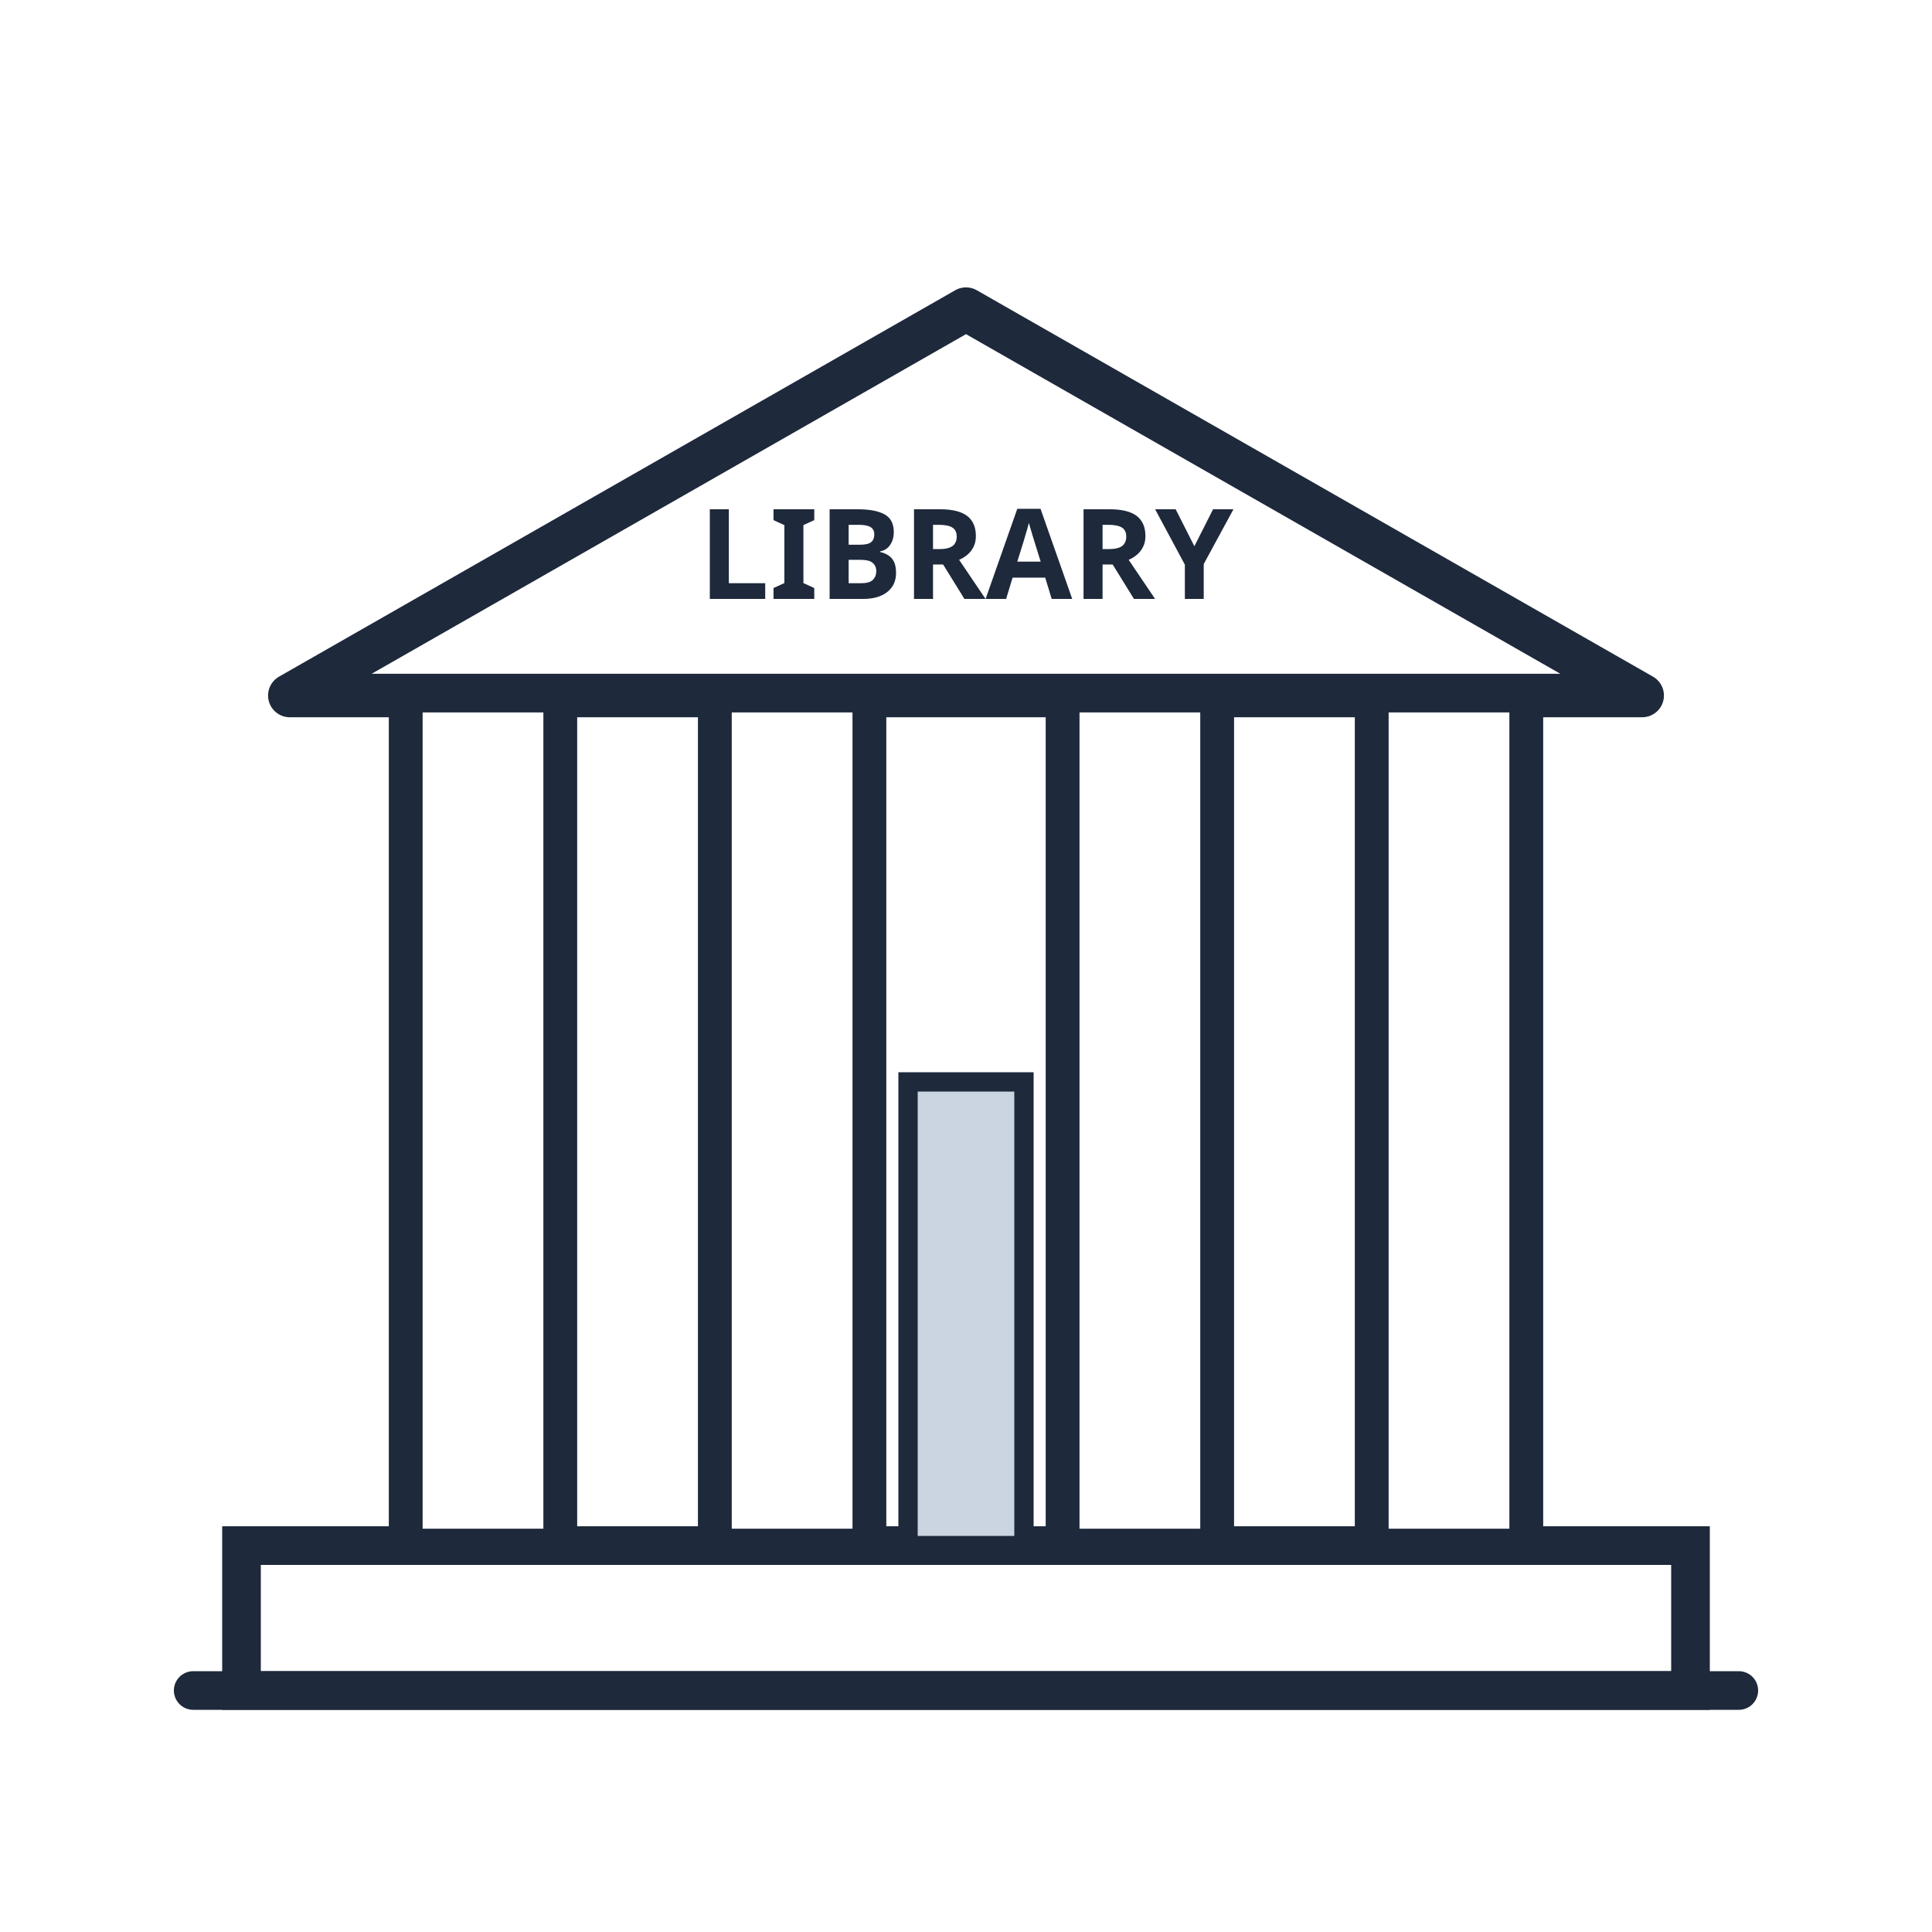
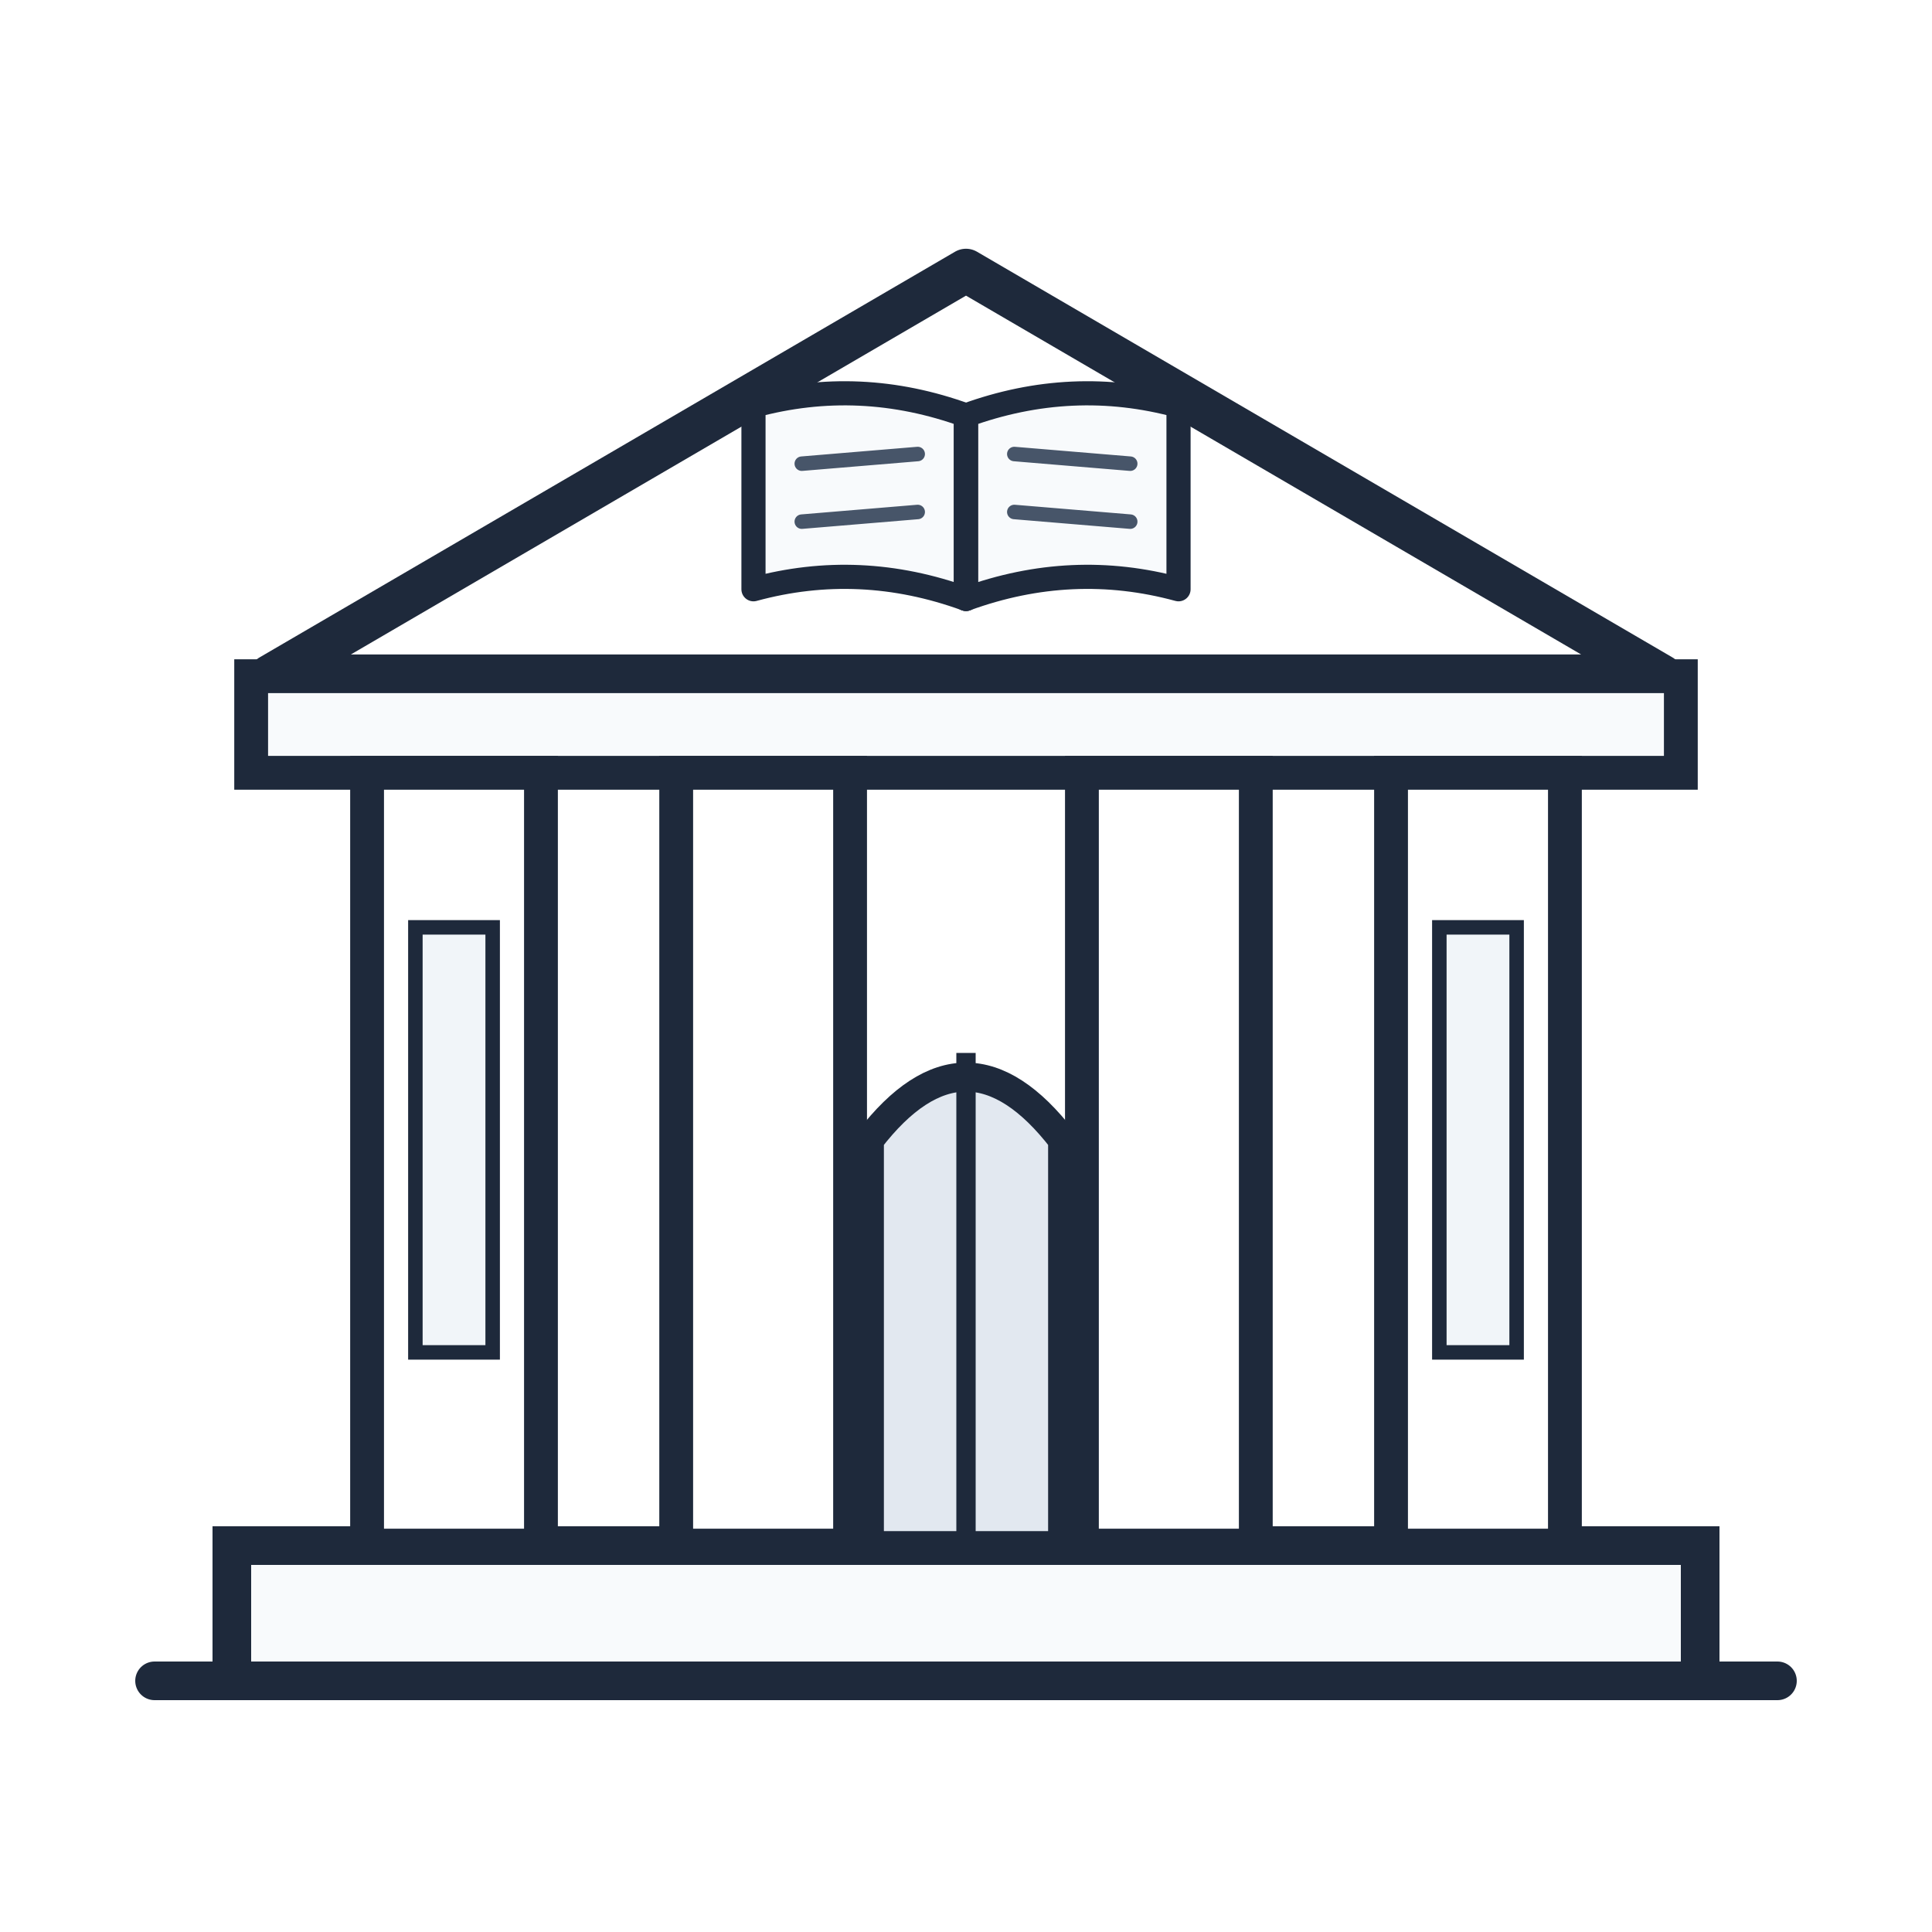
<svg xmlns="http://www.w3.org/2000/svg" viewBox="0 0 200 200" width="100%" height="100%">
  <rect width="200" height="200" fill="#ffffff" />
-   <polygon points="100,32 30,72 170,72" fill="#ffffff" stroke="#1e293b" stroke-width="4.5" stroke-linejoin="round" />
-   <text x="100" y="62" font-family="sans-serif" font-weight="900" font-size="13" text-anchor="middle" fill="#1e293b">LIBRARY</text>
-   <rect x="25" y="160" width="150" height="15" fill="#ffffff" stroke="#1e293b" stroke-width="4" />
-   <line x1="20" y1="175" x2="180" y2="175" stroke="#1e293b" stroke-width="4" stroke-linecap="round" />
-   <rect x="42" y="72" width="16" height="88" fill="#ffffff" stroke="#1e293b" stroke-width="3.5" />
-   <rect x="74" y="72" width="16" height="88" fill="#ffffff" stroke="#1e293b" stroke-width="3.5" />
-   <rect x="110" y="72" width="16" height="88" fill="#ffffff" stroke="#1e293b" stroke-width="3.5" />
-   <rect x="142" y="72" width="16" height="88" fill="#ffffff" stroke="#1e293b" stroke-width="3.5" />
-   <rect x="94" y="112" width="12" height="48" fill="#cbd5e1" stroke="#1e293b" stroke-width="2" />
+   <polygon points="100,28 28,70 172,70" fill="#ffffff" stroke="#1e293b" stroke-width="4.5" stroke-linejoin="round" />
+   <path d="M 100,43 Q 89,39 78,42 L 78,61 Q 89,58 100,62 Z" fill="#f8fafc" stroke="#1e293b" stroke-width="2.5" stroke-linejoin="round" />
+   <path d="M 100,43 Q 111,39 122,42 L 122,61 Q 111,58 100,62 Z" fill="#f8fafc" stroke="#1e293b" stroke-width="2.5" stroke-linejoin="round" />
+   <line x1="100" y1="43" x2="100" y2="62" stroke="#1e293b" stroke-width="2.5" stroke-linecap="round" />
+   <line x1="83" y1="48" x2="95" y2="47" stroke="#475569" stroke-width="1.5" stroke-linecap="round" />
+   <line x1="83" y1="54" x2="95" y2="53" stroke="#475569" stroke-width="1.5" stroke-linecap="round" />
+   <line x1="105" y1="47" x2="117" y2="48" stroke="#475569" stroke-width="1.5" stroke-linecap="round" />
+   <line x1="105" y1="53" x2="117" y2="54" stroke="#475569" stroke-width="1.5" stroke-linecap="round" />
+   <rect x="26" y="70" width="148" height="10" fill="#f8fafc" stroke="#1e293b" stroke-width="3.5" />
+   <rect x="24" y="160" width="152" height="14" fill="#f8fafc" stroke="#1e293b" stroke-width="4" />
+   <line x1="16" y1="174" x2="184" y2="174" stroke="#1e293b" stroke-width="4" stroke-linecap="round" />
+   <rect x="38" y="80" width="18" height="80" fill="#ffffff" stroke="#1e293b" stroke-width="3.5" />
+   <rect x="70" y="80" width="18" height="80" fill="#ffffff" stroke="#1e293b" stroke-width="3.5" />
+   <rect x="112" y="80" width="18" height="80" fill="#ffffff" stroke="#1e293b" stroke-width="3.5" />
+   <rect x="144" y="80" width="18" height="80" fill="#ffffff" stroke="#1e293b" stroke-width="3.5" />
+   <path d="M 90,160 L 90,118 Q 100,105 110,118 L 110,160 Z" fill="#e2e8f0" stroke="#1e293b" stroke-width="3" />
+   <line x1="100" y1="109" x2="100" y2="160" stroke="#1e293b" stroke-width="2" />
+   <rect x="43" y="96" width="8" height="44" fill="#f1f5f9" stroke="#1e293b" stroke-width="1.5" />
+   <rect x="149" y="96" width="8" height="44" fill="#f1f5f9" stroke="#1e293b" stroke-width="1.5" />
</svg>
